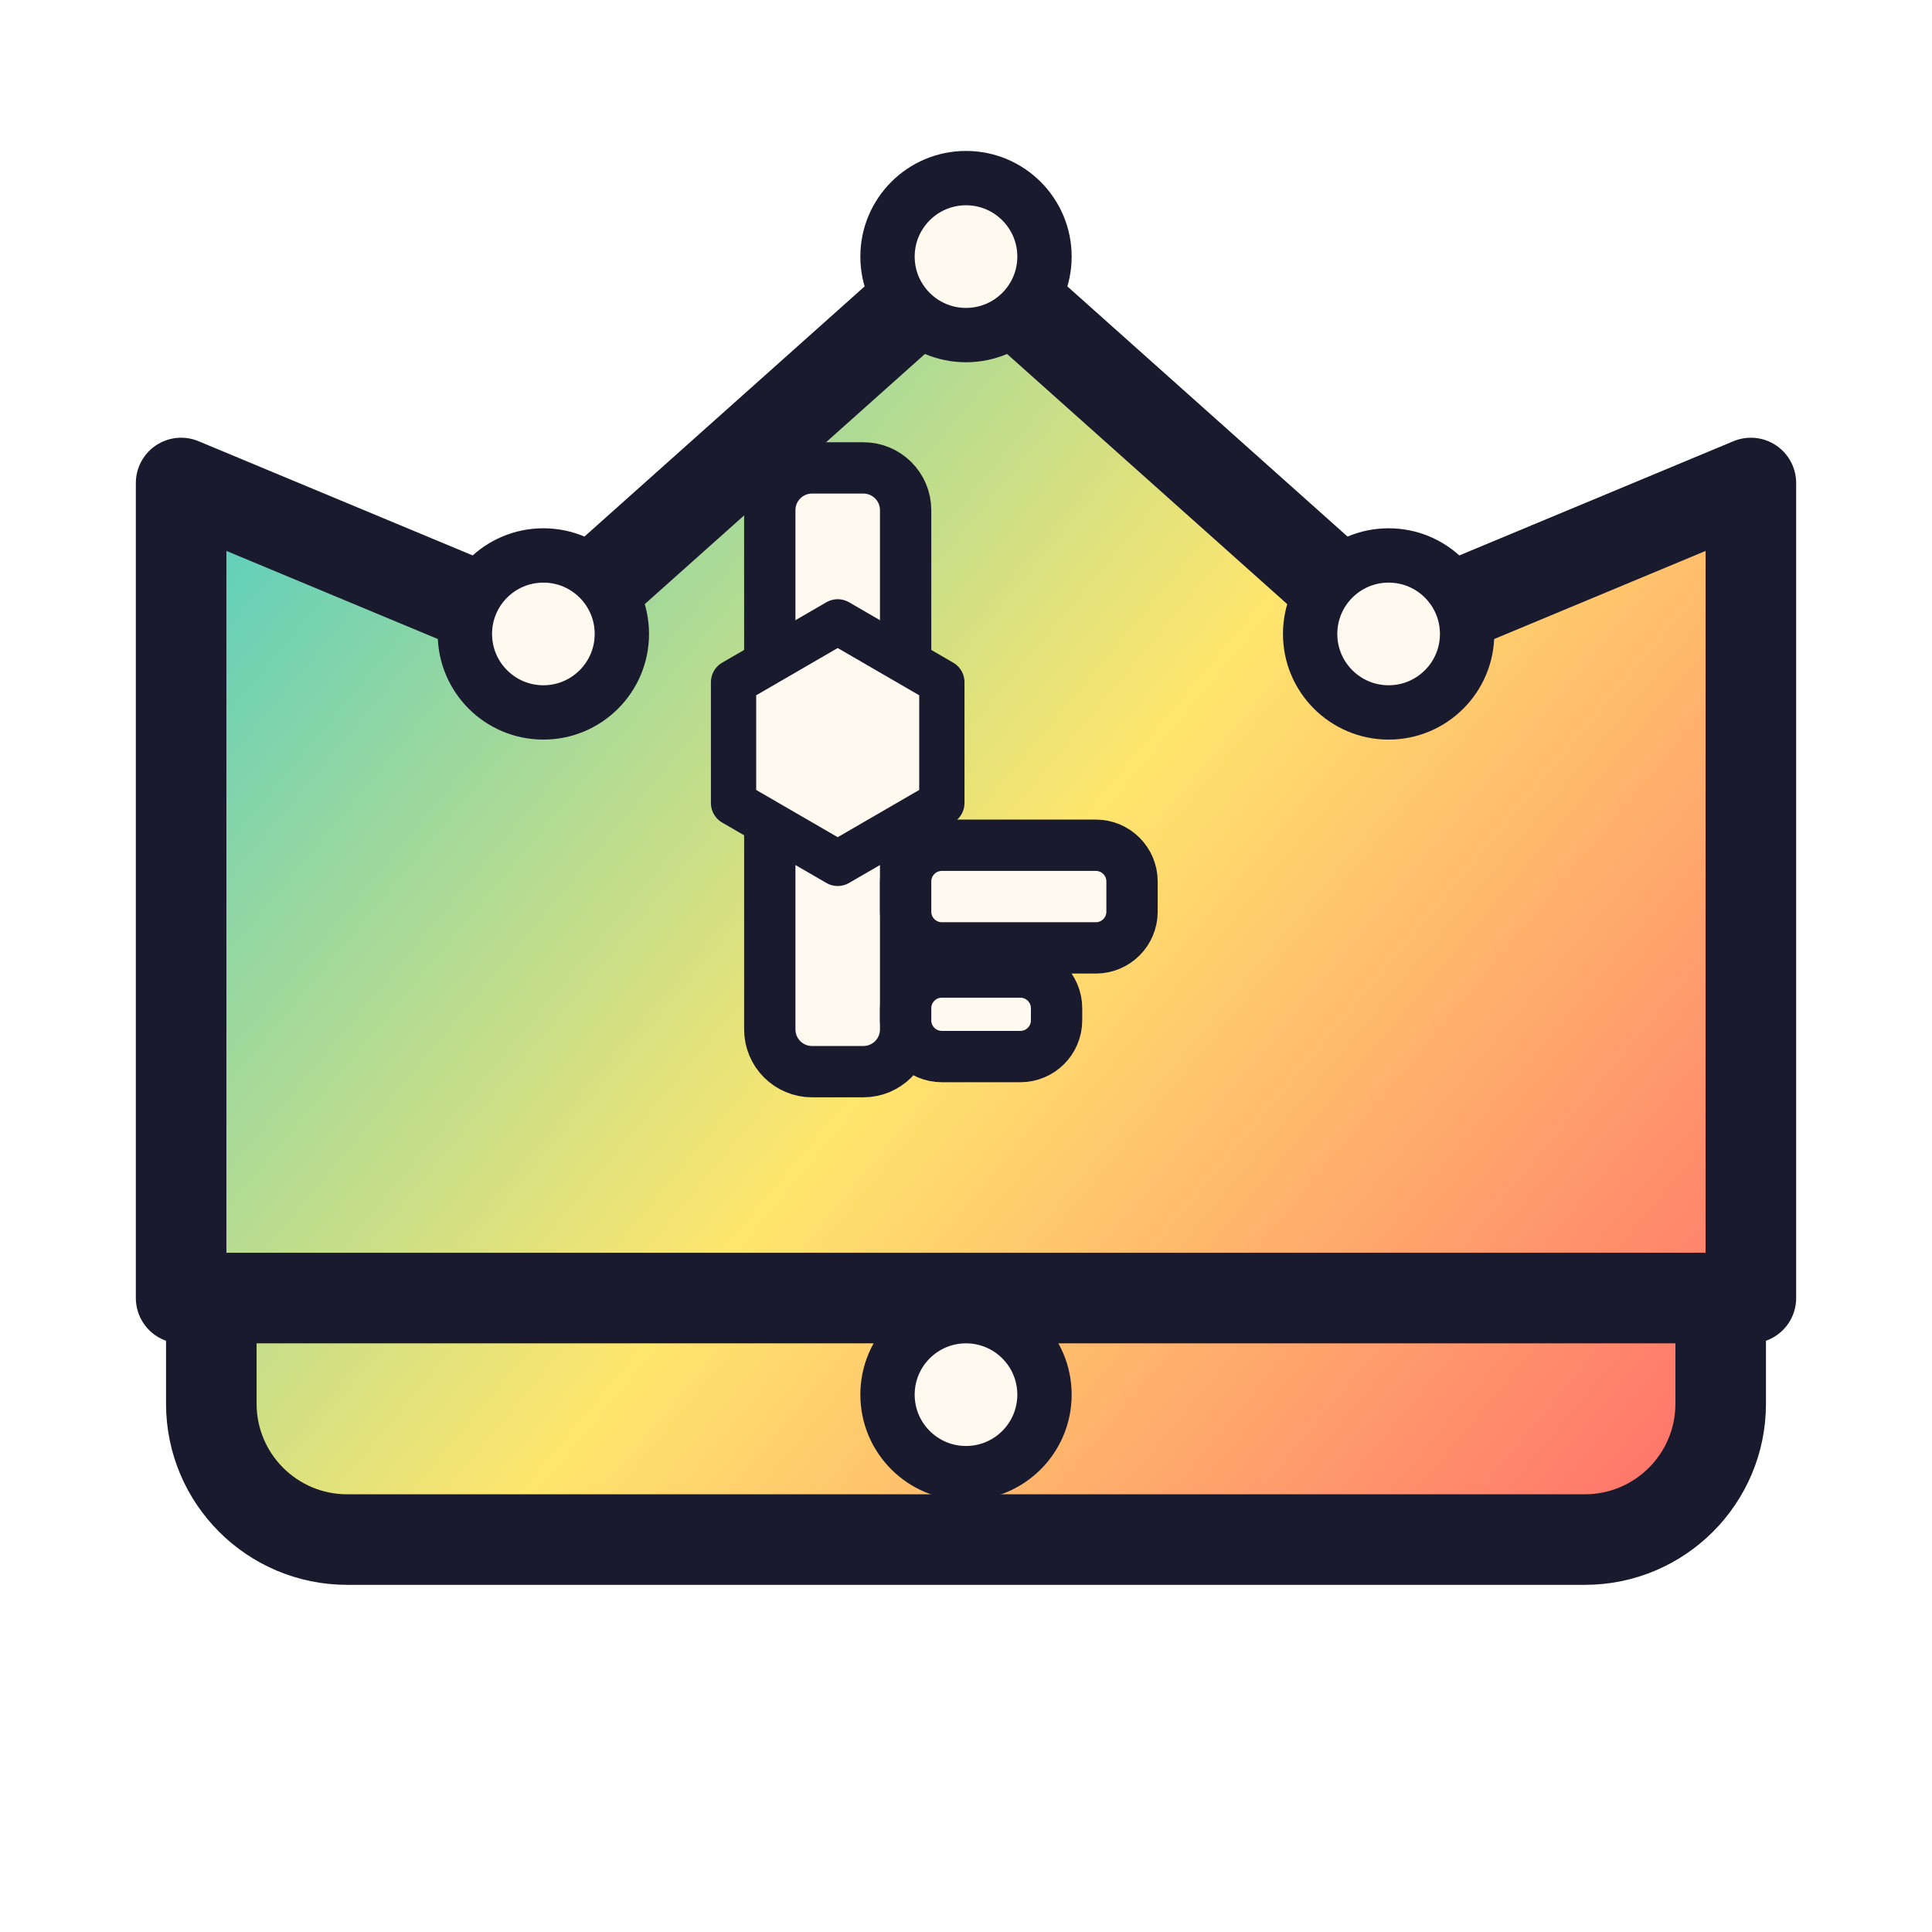
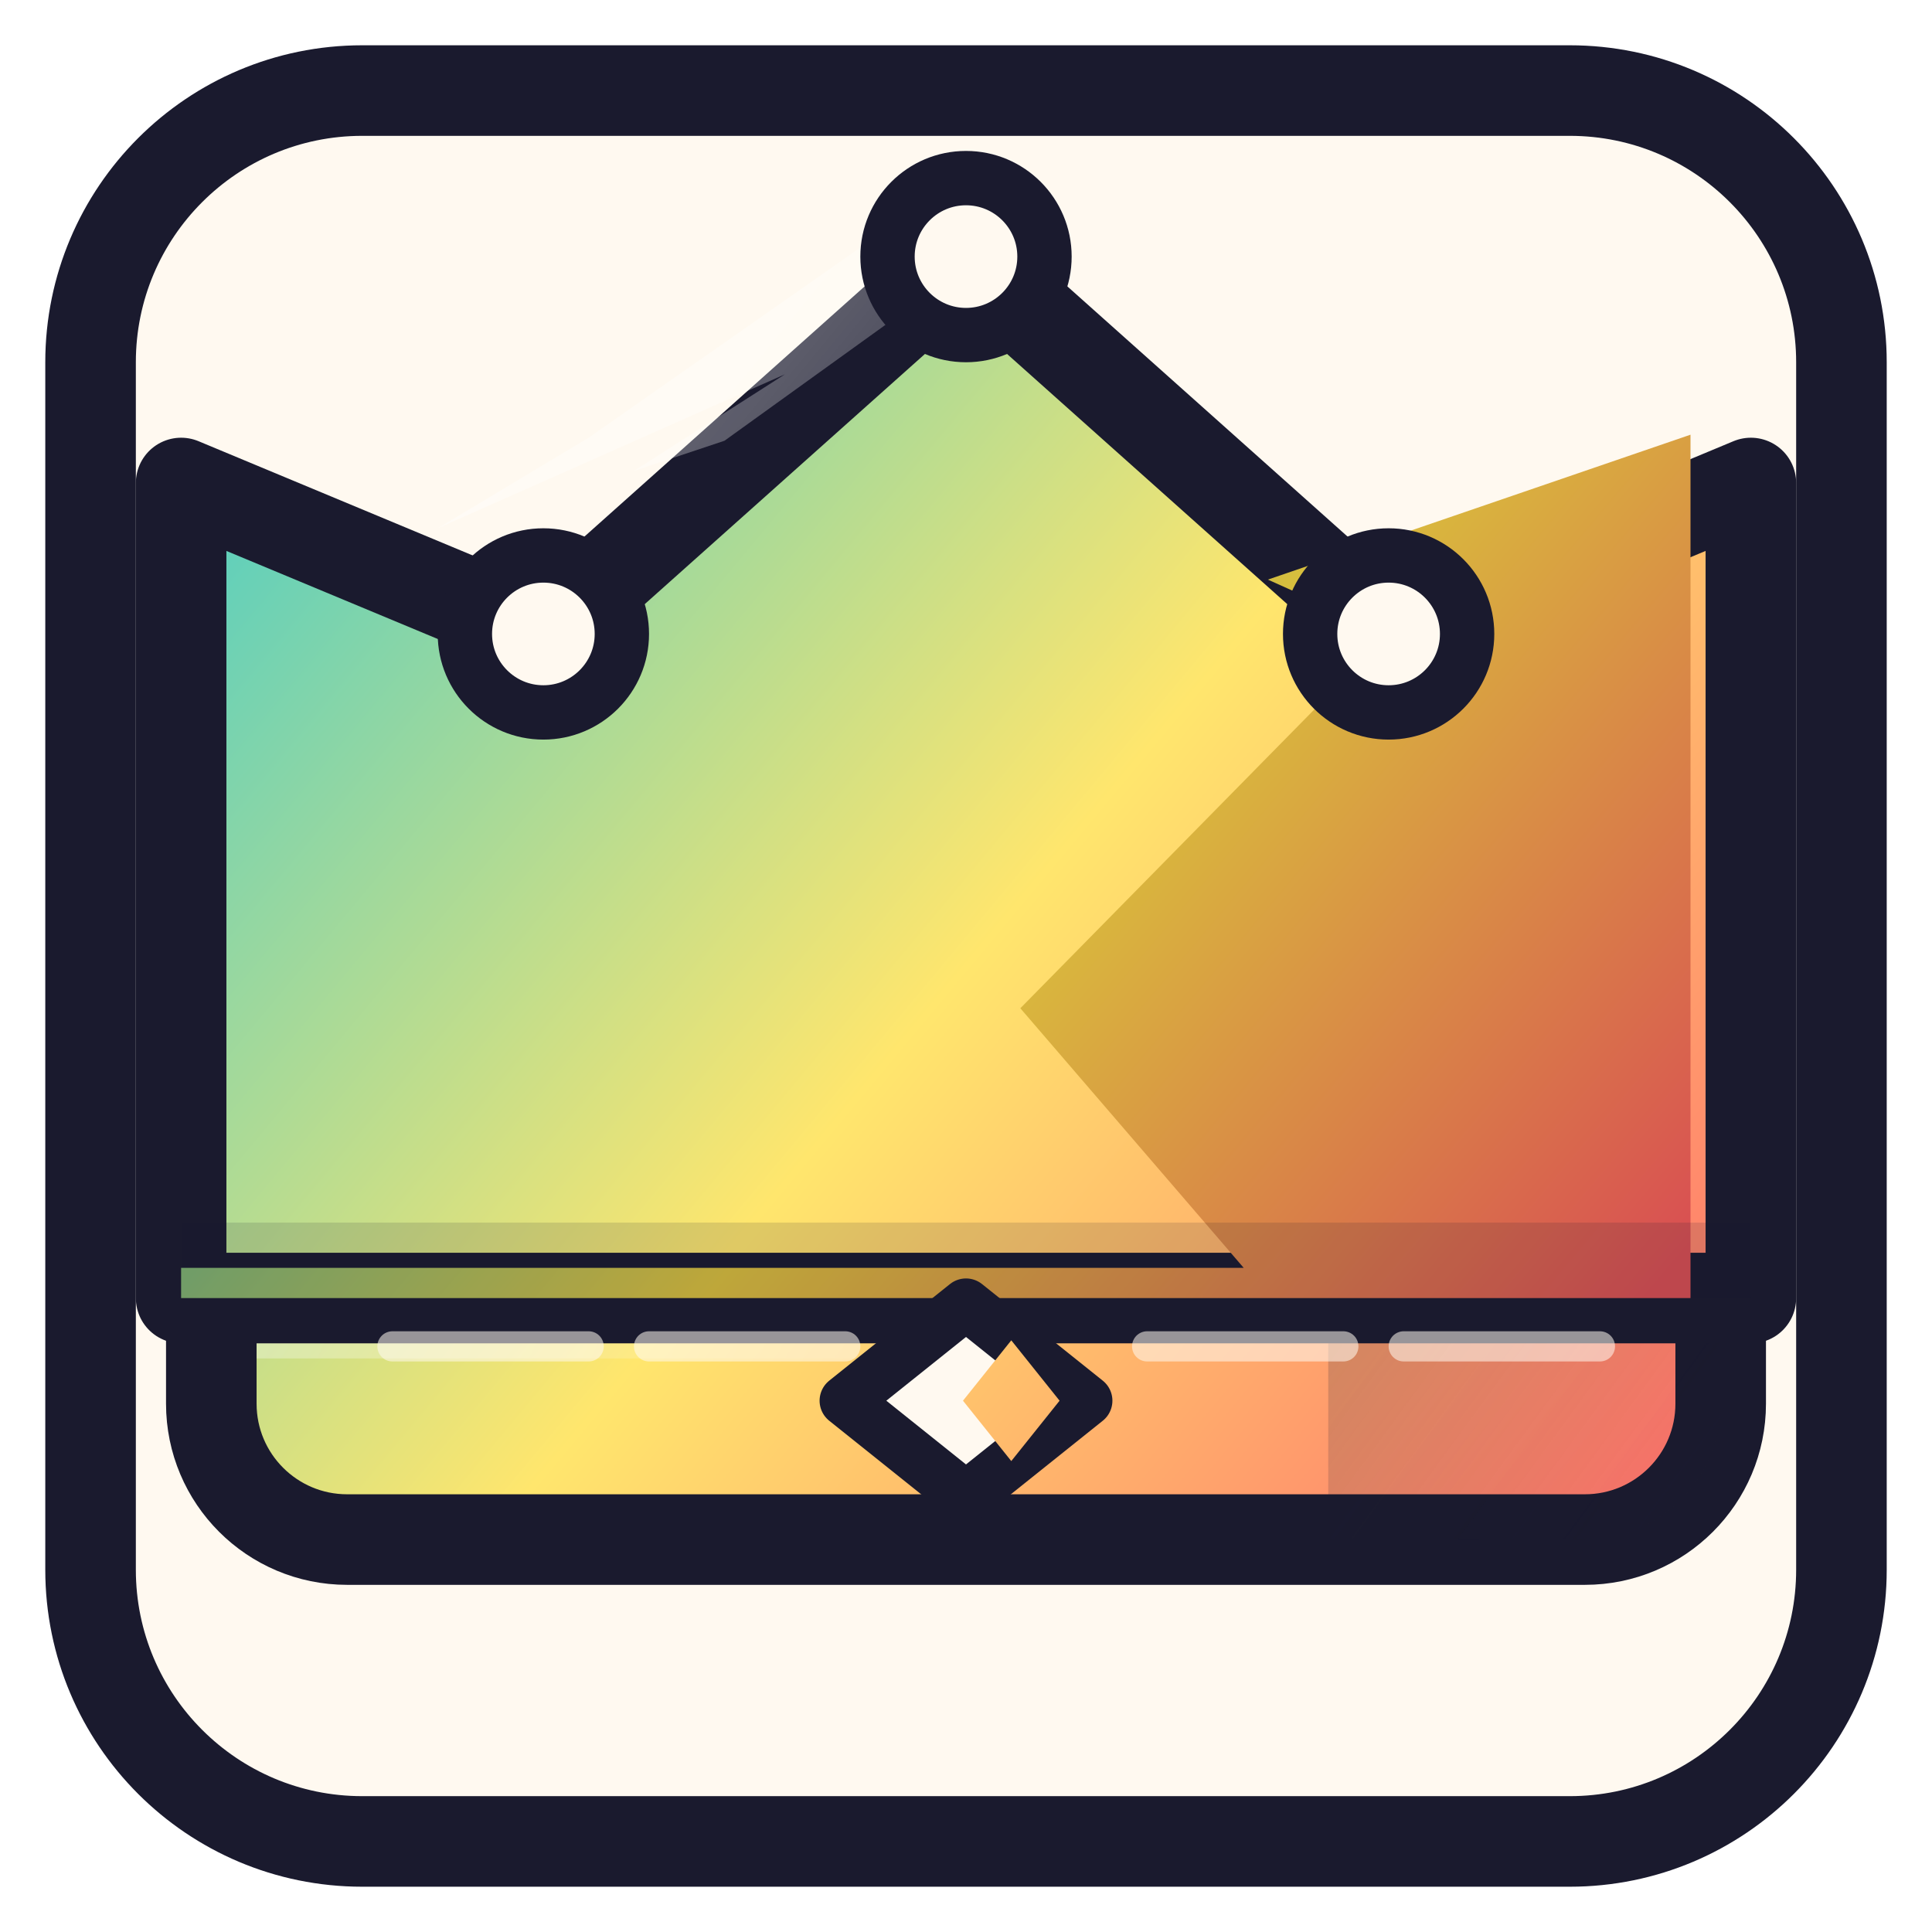
<svg xmlns="http://www.w3.org/2000/svg" viewBox="0 0 64 64" fill="none">
  <defs>
    <linearGradient id="zg" x1="8" y1="12" x2="56" y2="52" gradientUnits="userSpaceOnUse">
      <stop stop-color="#4ECDC4" />
      <stop offset="0.5" stop-color="#FFE66D" />
      <stop offset="1" stop-color="#FF6B6B" />
    </linearGradient>
+     <linearGradient id="zgDark" x1="14" y1="14" x2="52" y2="46" gradientUnits="userSpaceOnUse">
+       <stop stop-color="#2FA9A0" />
+       <stop offset="0.52" stop-color="#D9BE3C" />
+       <stop offset="1" stop-color="#D94F52" />
+     </linearGradient>
+     <linearGradient id="zgHi" x1="12" y1="10" x2="34" y2="28" gradientUnits="userSpaceOnUse">
+       <stop stop-color="#FFFFFF" stop-opacity="0.5" />
+       <stop offset="1" stop-color="#FFFFFF" stop-opacity="0" />
+     </linearGradient>
+     <linearGradient id="zgBandHi" x1="8" y1="41.5" x2="30" y2="51" gradientUnits="userSpaceOnUse">
+       <stop stop-color="#FFFFFF" stop-opacity="0.35" />
+       <stop offset="1" stop-color="#FFFFFF" stop-opacity="0" />
+     </linearGradient>
+     <linearGradient id="zgBandDark" x1="44" y1="41.5" x2="57" y2="51" gradientUnits="userSpaceOnUse">
+       <stop stop-color="#1A1A2E" stop-opacity="0.22" />
+       <stop offset="1" stop-color="#1A1A2E" stop-opacity="0" />
+     </linearGradient>
  </defs>
+   <rect x="3" y="3" width="58" height="58" rx="9" fill="#FFF9F0" stroke="#1A1A2E" stroke-width="3" />
  <path d="M7 41.5H57V46.5A4.5 4.5 0 0 1 52.5 51H11.5A4.5 4.5 0 0 1 7 46.5Z" fill="url(#zg)" stroke="#1A1A2E" stroke-width="3" stroke-linejoin="round" />
+   <path d="M44 41.5H57V46.5A4.5 4.5 0 0 1 52.5 51H44Z" fill="url(#zgBandDark)" />
+   <path d="M8.5 42.5H55.5V45H8.5Z" fill="url(#zgBandHi)" />
  <path d="M6 43V16L18 21L32 8.5L46 21L58 16V43Z" fill="url(#zg)" stroke="#1A1A2E" stroke-width="3" stroke-linejoin="round" />
-   <circle cx="18" cy="21" r="2.6" fill="#FFF9F0" stroke="#1A1A2E" stroke-width="1.8" />
-   <circle cx="32" cy="8.5" r="2.6" fill="#FFF9F0" stroke="#1A1A2E" stroke-width="1.8" />
-   <circle cx="46" cy="21" r="2.6" fill="#FFF9F0" stroke="#1A1A2E" stroke-width="1.8" />
-   <g stroke="#1A1A2E" stroke-linejoin="round">
-     <rect x="25.5" y="15.5" width="4.5" height="20" rx="1.4" fill="#FFF9F0" stroke-width="1.7" />
-     <rect x="30" y="28" width="7.5" height="3.4" rx="1.2" fill="#FFF9F0" stroke-width="1.7" />
-     <rect x="30" y="32.2" width="5" height="2.8" rx="1.2" fill="#FFF9F0" stroke-width="1.7" />
-     <path d="M27.75 20.6L31.2 22.6V26.6L27.75 28.6L24.3 26.6V22.6L27.75 20.6Z" fill="#FFF9F0" stroke-width="1.5" />
+   <path d="M42 19.2L56 14.4V43H6V42H41.2L33.8 33.4L46 21Z" fill="url(#zgDark)" />
+   <path d="M6 43H58V40.5H6Z" fill="#1A1A2E" fill-opacity="0.14" />
+   <path d="M14.5 17.5L19.5 14.5L29.5 7.5L31.5 9.2L24 14.6L21 15.6L26 12.4L14.5 17.5Z" fill="url(#zgHi)" />
+   <g>
+     <circle cx="18" cy="21" r="2.6" fill="#FFF9F0" stroke="#1A1A2E" stroke-width="1.8" />
+     <path d="M20.2 19.4A2.4 2.4 0 1 1 16.5 23A2.05 2.05 0 0 0 20.2 19.4Z" fill="#1A1A2E" fill-opacity="0.22" />
+     <circle cx="32" cy="8.5" r="2.6" fill="#FFF9F0" stroke="#1A1A2E" stroke-width="1.8" />
+     <path d="M34.2 6.9A2.4 2.4 0 1 1 30.5 10.5A2.05 2.05 0 0 0 34.2 6.9Z" fill="#1A1A2E" fill-opacity="0.22" />
+     <circle cx="46" cy="21" r="2.6" fill="#FFF9F0" stroke="#1A1A2E" stroke-width="1.8" />
+     <path d="M48.2 19.4A2.4 2.4 0 1 1 44.5 23A2.05 2.05 0 0 0 48.2 19.4Z" fill="#1A1A2E" fill-opacity="0.22" />
  </g>
-   <circle cx="32" cy="46.2" r="2.6" fill="#FFF9F0" stroke="#1A1A2E" stroke-width="1.8" />
+   <path d="M32 43.2L36 46.4L32 49.6L28 46.4Z" fill="#FFF9F0" stroke="#1A1A2E" stroke-width="1.7" stroke-linejoin="round" />
+   <path d="M33.5 44.4L35.1 46.4L33.5 48.4L31.9 46.4Z" fill="url(#zg)" />
+   <g stroke="#FFF9F0" stroke-opacity="0.55" stroke-width="1" stroke-linecap="round">
+     <path d="M13 44.6L19.5 44.6" />
+     <path d="M21.5 44.6L28 44.6" />
+     <path d="M38 44.6L44.5 44.6" />
+     <path d="M46.5 44.6L53 44.6" />
+   </g>
</svg>
